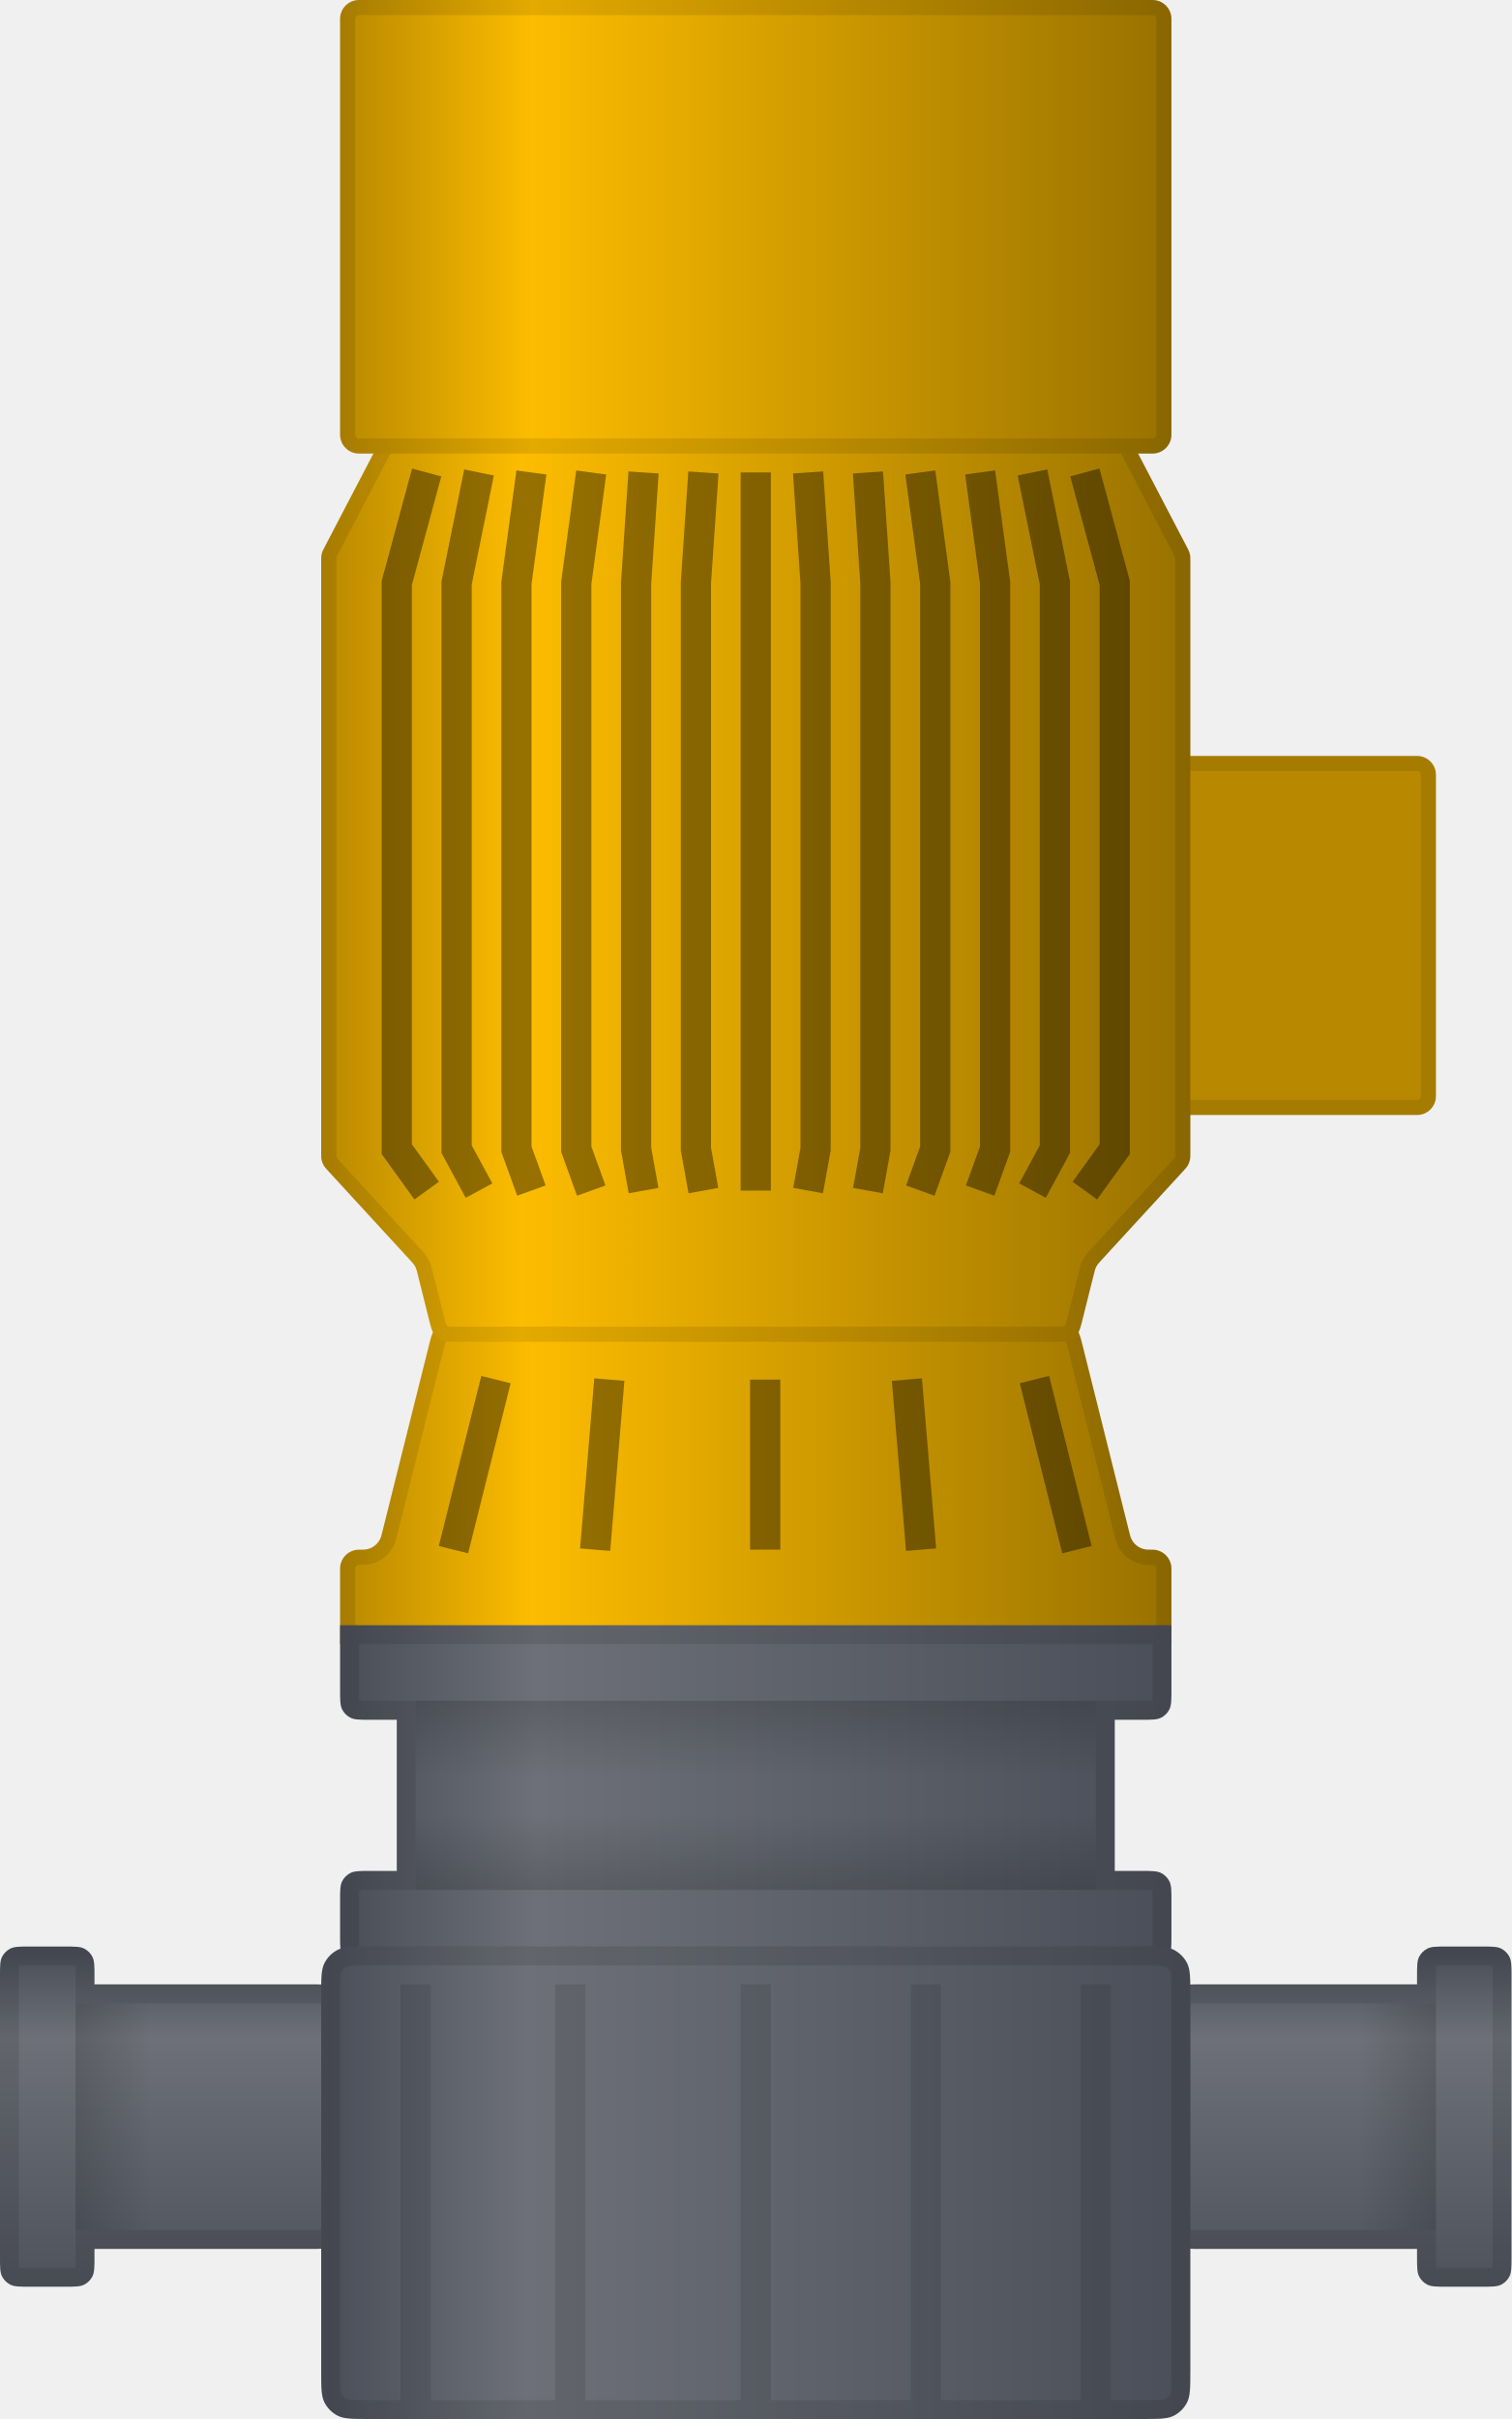
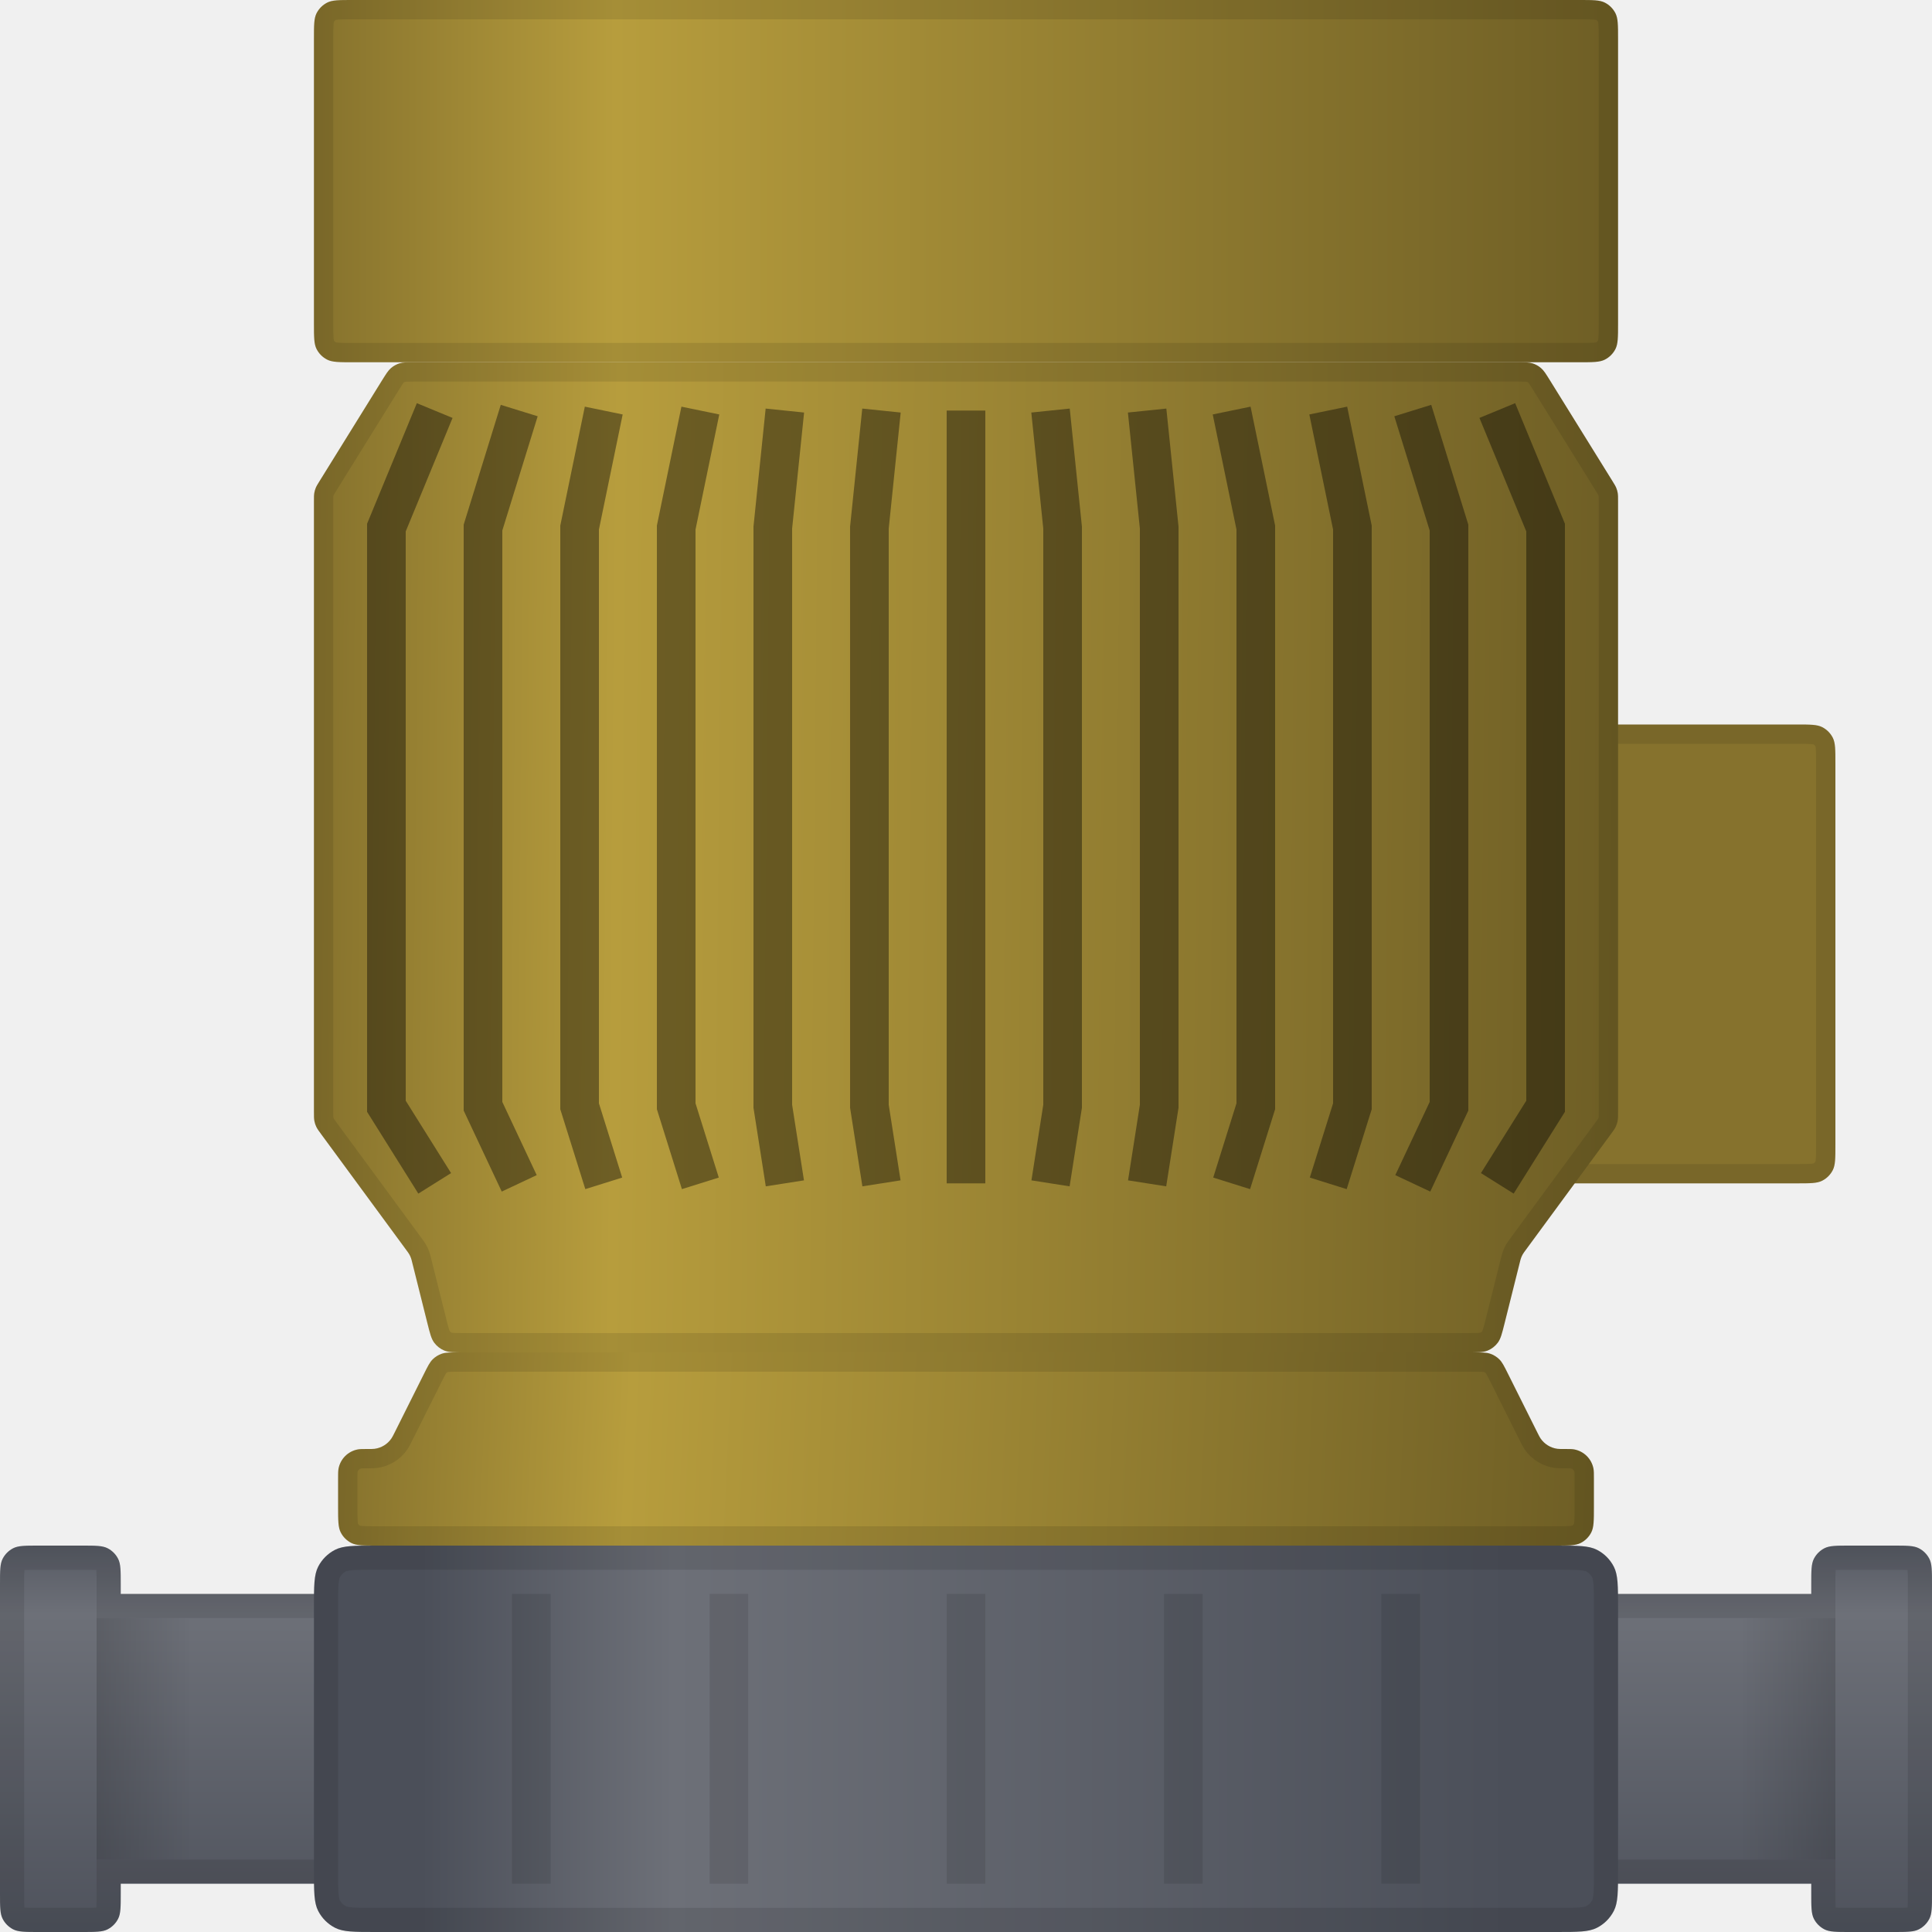
- <svg xmlns="http://www.w3.org/2000/svg" width="80" height="128" viewBox="0 0 80 128" fill="none">
-   <g clip-path="url(#clip0_592_109)">
-     <rect x="61" y="40" width="15" height="19" rx="1" fill="#B88900" />
-     <rect x="61.4" y="40.4" width="14.2" height="18.2" rx="0.6" stroke="black" stroke-opacity="0.1" stroke-width="0.8" />
-     <path fill-rule="evenodd" clip-rule="evenodd" d="M22.697 71.212C22.805 70.779 22.86 70.562 22.98 70.401C23.087 70.258 23.23 70.147 23.393 70.078C23.579 70 23.803 70 24.249 70L55.751 70C56.197 70 56.421 70 56.607 70.078C56.77 70.147 56.913 70.258 57.02 70.401C57.141 70.562 57.195 70.779 57.303 71.212L59.787 81.149C59.809 81.238 59.821 81.282 59.834 81.321C59.962 81.699 60.302 81.964 60.699 81.997C60.74 82 60.786 82 60.877 82C60.991 82 61.048 82 61.096 82.005C61.572 82.051 61.949 82.427 61.995 82.903C62 82.952 62 83.009 62 83.123L62 87L18 87L18 83.123C18 83.009 18 82.952 18.005 82.903C18.051 82.427 18.427 82.051 18.904 82.005C18.952 82 19.009 82 19.123 82C19.214 82 19.26 82 19.301 81.997C19.698 81.964 20.038 81.699 20.166 81.321C20.18 81.282 20.191 81.238 20.213 81.149L22.697 71.212Z" fill="url(#paint0_linear_592_109)" />
-     <path d="M18.4 83.123C18.4 83 18.4 82.966 18.402 82.942C18.43 82.657 18.657 82.43 18.942 82.402C18.966 82.4 19 82.4 19.123 82.4C19.207 82.4 19.272 82.4 19.333 82.395C19.89 82.35 20.366 81.978 20.545 81.449C20.564 81.391 20.58 81.328 20.601 81.246L23.085 71.309C23.202 70.84 23.24 70.722 23.301 70.641C23.365 70.555 23.451 70.489 23.549 70.447C23.642 70.408 23.766 70.4 24.249 70.4L55.751 70.4C56.234 70.4 56.358 70.408 56.451 70.447C56.55 70.489 56.635 70.555 56.699 70.641C56.76 70.722 56.798 70.84 56.915 71.309L59.399 81.246C59.42 81.328 59.435 81.391 59.455 81.449C59.634 81.978 60.111 82.35 60.667 82.395C60.728 82.4 60.793 82.4 60.877 82.4C61 82.4 61.034 82.4 61.058 82.402C61.343 82.43 61.57 82.657 61.598 82.942C61.6 82.966 61.6 83 61.6 83.123L61.6 86.6L18.4 86.6L18.4 83.123Z" stroke="black" stroke-opacity="0.1" stroke-width="0.8" />
-     <path fill-rule="evenodd" clip-rule="evenodd" d="M22.099 67.395C22.062 67.248 22.044 67.174 22.015 67.105C21.989 67.044 21.958 66.985 21.921 66.93C21.879 66.868 21.827 66.812 21.725 66.7L17.422 62.016C17.266 61.847 17.188 61.762 17.132 61.665C17.083 61.579 17.047 61.486 17.025 61.389C17 61.28 17 61.164 17 60.934L17 29.688C17 29.541 17 29.468 17.011 29.396C17.02 29.333 17.035 29.27 17.056 29.21C17.08 29.142 17.114 29.077 17.182 28.947L19.837 23.86C20 23.547 20.082 23.391 20.201 23.277C20.306 23.176 20.433 23.1 20.571 23.053C20.727 23 20.903 23 21.255 23L58.745 23C59.097 23 59.273 23 59.429 23.053C59.568 23.1 59.694 23.176 59.799 23.277C59.919 23.391 60 23.547 60.163 23.86L62.818 28.947C62.886 29.077 62.92 29.142 62.944 29.21C62.965 29.27 62.98 29.333 62.99 29.396C63 29.468 63 29.541 63 29.688L63 60.934C63 61.164 63 61.28 62.975 61.389C62.953 61.486 62.917 61.579 62.868 61.665C62.812 61.762 62.734 61.847 62.578 62.016L58.275 66.7C58.173 66.812 58.121 66.868 58.08 66.93C58.042 66.985 58.011 67.044 57.985 67.105C57.956 67.174 57.938 67.248 57.901 67.395L57.303 69.788C57.195 70.221 57.141 70.438 57.02 70.599C56.913 70.742 56.77 70.853 56.607 70.922C56.421 71 56.197 71 55.751 71L24.249 71C23.803 71 23.579 71 23.393 70.922C23.23 70.853 23.087 70.742 22.98 70.599C22.86 70.438 22.805 70.221 22.697 69.788L22.099 67.395Z" fill="url(#paint1_linear_592_109)" />
-     <path d="M17.4 60.934L17.4 29.688C17.4 29.53 17.401 29.491 17.406 29.454C17.412 29.416 17.421 29.378 17.434 29.342C17.446 29.307 17.463 29.271 17.536 29.132L20.191 24.045C20.368 23.707 20.417 23.624 20.477 23.566C20.541 23.506 20.616 23.46 20.699 23.432C20.778 23.405 20.875 23.4 21.256 23.4L58.745 23.4C59.125 23.4 59.222 23.405 59.301 23.432C59.384 23.46 59.46 23.506 59.523 23.566C59.584 23.624 59.633 23.708 59.809 24.045L62.464 29.132C62.536 29.271 62.554 29.307 62.566 29.342C62.579 29.378 62.588 29.416 62.594 29.454C62.599 29.491 62.6 29.53 62.6 29.688L62.6 60.934C62.6 61.182 62.597 61.245 62.585 61.301C62.572 61.359 62.55 61.414 62.52 61.466C62.492 61.515 62.451 61.563 62.283 61.746L57.98 66.43C57.886 66.533 57.81 66.614 57.748 66.706C57.696 66.783 57.652 66.865 57.616 66.951C57.573 67.054 57.548 67.162 57.514 67.298L56.915 69.691C56.798 70.16 56.76 70.278 56.699 70.359C56.635 70.445 56.55 70.511 56.451 70.553C56.358 70.592 56.234 70.6 55.751 70.6L24.249 70.6C23.766 70.6 23.642 70.592 23.549 70.553C23.451 70.511 23.365 70.445 23.301 70.359C23.24 70.278 23.202 70.16 23.085 69.691L22.486 67.298C22.452 67.162 22.427 67.054 22.384 66.951C22.348 66.865 22.304 66.783 22.252 66.706C22.189 66.614 22.114 66.533 22.02 66.43L17.716 61.746C17.548 61.563 17.508 61.515 17.48 61.466C17.45 61.414 17.428 61.359 17.415 61.301C17.402 61.245 17.4 61.182 17.4 60.934Z" stroke="black" stroke-opacity="0.1" stroke-width="0.8" />
-     <path opacity="0.4" d="M22.583 63L21 60.808L21 30.846L22.583 25M25.354 63L24.167 60.808L24.167 30.846L25.354 25M28.125 63L27.333 60.808L27.333 30.846L28.125 25M34.062 63L33.667 60.808L33.667 30.846L34.062 25M40 63L40 60.807L40 30.845L40 25M37.229 63L36.833 60.808L36.833 30.846L37.229 25M31.292 63L30.5 60.808L30.5 30.846L31.292 25M42.771 63L43.167 60.808L43.167 30.846L42.771 25M45.938 63L46.333 60.808L46.333 30.846L45.938 25M48.708 63L49.5 60.808L49.5 30.846L48.708 25M51.875 63L52.667 60.808L52.667 30.846L51.875 25M54.646 63L55.833 60.808L55.833 30.846L54.646 25M57.417 63L59 60.808L59 30.846L57.417 25" stroke="black" stroke-width="1.6" />
-     <path opacity="0.4" d="M40.5 73V82M32.25 73L31.5 82M48 73L48.75 82M26.25 73L24 82M54.75 73L57 82" stroke="black" stroke-width="1.6" />
-     <path d="M18 86H62V89.4C62 89.96 62 90.24 61.891 90.454C61.795 90.642 61.642 90.795 61.454 90.891C61.24 91 60.96 91 60.4 91H59V99H60.4C60.96 99 61.24 99 61.454 99.109C61.642 99.205 61.795 99.358 61.891 99.546C62 99.76 62 100.04 62 100.6V102.4C62 102.96 62 103.24 61.891 103.454C61.795 103.642 61.642 103.795 61.454 103.891C61.24 104 60.96 104 60.4 104H19.6C19.04 104 18.76 104 18.546 103.891C18.358 103.795 18.205 103.642 18.109 103.454C18 103.24 18 102.96 18 102.4V100.6C18 100.04 18 99.76 18.109 99.546C18.205 99.358 18.358 99.205 18.546 99.109C18.76 99 19.04 99 19.6 99H21V91H19.6C19.04 91 18.76 91 18.546 90.891C18.358 90.795 18.205 90.642 18.109 90.454C18 90.24 18 89.96 18 89.4V86Z" fill="url(#paint2_linear_592_109)" />
-     <path d="M61.5 86.5V89.4C61.5 89.688 61.5 89.874 61.488 90.016C61.477 90.151 61.458 90.202 61.445 90.227C61.397 90.321 61.321 90.397 61.227 90.445C61.202 90.458 61.151 90.477 61.016 90.488C60.874 90.5 60.688 90.5 60.4 90.5H58.5V99.5H60.4C60.688 99.5 60.874 99.5 61.016 99.512C61.151 99.523 61.202 99.542 61.227 99.555C61.321 99.603 61.397 99.679 61.445 99.773C61.458 99.798 61.477 99.849 61.488 99.984C61.5 100.126 61.5 100.312 61.5 100.6V102.4C61.5 102.688 61.5 102.874 61.488 103.016C61.477 103.151 61.458 103.202 61.445 103.227C61.397 103.321 61.321 103.397 61.227 103.445C61.202 103.458 61.151 103.477 61.016 103.488C60.874 103.5 60.688 103.5 60.4 103.5H19.6C19.312 103.5 19.126 103.5 18.984 103.488C18.849 103.477 18.798 103.458 18.773 103.445C18.679 103.397 18.603 103.321 18.555 103.227C18.542 103.202 18.523 103.151 18.512 103.016C18.5 102.874 18.5 102.688 18.5 102.4V100.6C18.5 100.312 18.5 100.126 18.512 99.984C18.523 99.849 18.542 99.798 18.555 99.773C18.603 99.679 18.679 99.603 18.773 99.555C18.798 99.542 18.849 99.523 18.984 99.512C19.126 99.5 19.312 99.5 19.6 99.5H21.5V90.5H19.6C19.312 90.5 19.126 90.5 18.984 90.488C18.849 90.477 18.798 90.458 18.773 90.445C18.679 90.397 18.603 90.321 18.555 90.227C18.542 90.202 18.523 90.151 18.512 90.016C18.5 89.874 18.5 89.688 18.5 89.4V86.5H61.5Z" stroke="black" stroke-opacity="0.1" />
-     <path d="M62 106.6C62 106.04 62 105.76 62.109 105.546C62.205 105.358 62.358 105.205 62.546 105.109C62.76 105 63.04 105 63.6 105L75 105L75 104.6C75 104.04 75 103.76 75.109 103.546C75.205 103.358 75.358 103.205 75.546 103.109C75.76 103 76.04 103 76.6 103L78.4 103C78.96 103 79.24 103 79.454 103.109C79.642 103.205 79.795 103.358 79.891 103.546C80 103.76 80 104.04 80 104.6L80 119.4C80 119.96 80 120.24 79.891 120.454C79.795 120.642 79.642 120.795 79.454 120.891C79.24 121 78.96 121 78.4 121L76.6 121C76.04 121 75.76 121 75.546 120.891C75.358 120.795 75.205 120.642 75.109 120.454C75 120.24 75 119.96 75 119.4L75 119L63.6 119C63.04 119 62.76 119 62.546 118.891C62.358 118.795 62.205 118.642 62.109 118.454C62 118.24 62 117.96 62 117.4L62 106.6Z" fill="url(#paint3_linear_592_109)" />
-     <path d="M62.5 117.4L62.5 106.6C62.5 106.312 62.5 106.126 62.512 105.984C62.523 105.849 62.542 105.798 62.555 105.773C62.603 105.679 62.679 105.603 62.773 105.555C62.798 105.542 62.849 105.523 62.984 105.512C63.126 105.5 63.312 105.5 63.6 105.5L75.5 105.5L75.5 104.6C75.5 104.312 75.5 104.126 75.512 103.984C75.523 103.849 75.542 103.798 75.555 103.773C75.603 103.679 75.679 103.603 75.773 103.555C75.798 103.542 75.849 103.523 75.984 103.512C76.126 103.5 76.312 103.5 76.6 103.5L78.4 103.5C78.688 103.5 78.874 103.5 79.016 103.512C79.151 103.523 79.202 103.542 79.227 103.555C79.321 103.603 79.397 103.679 79.445 103.773C79.458 103.798 79.477 103.849 79.488 103.984C79.5 104.126 79.5 104.312 79.5 104.6L79.5 119.4C79.5 119.688 79.5 119.874 79.488 120.016C79.477 120.151 79.458 120.202 79.445 120.227C79.397 120.321 79.321 120.397 79.227 120.445C79.202 120.458 79.151 120.477 79.016 120.488C78.874 120.5 78.688 120.5 78.4 120.5L76.6 120.5C76.312 120.5 76.126 120.5 75.984 120.488C75.849 120.477 75.798 120.458 75.773 120.445C75.679 120.397 75.603 120.321 75.555 120.227C75.542 120.202 75.523 120.151 75.512 120.016C75.5 119.874 75.5 119.688 75.5 119.4L75.5 118.5L63.6 118.5C63.312 118.5 63.126 118.5 62.984 118.488C62.849 118.477 62.798 118.458 62.773 118.445C62.679 118.397 62.603 118.321 62.555 118.227C62.542 118.202 62.523 118.151 62.512 118.016C62.5 117.874 62.5 117.688 62.5 117.4Z" stroke="black" stroke-opacity="0.1" />
-     <path d="M18 106.6C18 106.04 18 105.76 17.891 105.546C17.795 105.358 17.642 105.205 17.454 105.109C17.24 105 16.96 105 16.4 105L5 105L5 104.6C5 104.04 5 103.76 4.891 103.546C4.795 103.358 4.642 103.205 4.454 103.109C4.24 103 3.96 103 3.4 103L1.6 103C1.04 103 0.76 103 0.546 103.109C0.358 103.205 0.205 103.358 0.109 103.546C7.53588e-07 103.76 7.41347e-07 104.04 7.16867e-07 104.6L6.99382e-08 119.4C4.54576e-08 119.96 3.32172e-08 120.24 0.109 120.454C0.205 120.642 0.358 120.795 0.546 120.891C0.76 121 1.04 121 1.6 121L3.4 121C3.96 121 4.24 121 4.454 120.891C4.642 120.795 4.795 120.642 4.891 120.454C5 120.24 5 119.96 5 119.4L5 119L16.4 119C16.96 119 17.24 119 17.454 118.891C17.642 118.795 17.795 118.642 17.891 118.454C18 118.24 18 117.96 18 117.4L18 106.6Z" fill="url(#paint4_linear_592_109)" />
-     <path d="M17.5 117.4L17.5 106.6C17.5 106.312 17.5 106.126 17.488 105.984C17.477 105.849 17.458 105.798 17.445 105.773C17.397 105.679 17.321 105.603 17.227 105.555C17.202 105.542 17.151 105.523 17.016 105.512C16.874 105.5 16.688 105.5 16.4 105.5L4.5 105.5L4.5 104.6C4.5 104.312 4.5 104.126 4.488 103.984C4.477 103.849 4.458 103.798 4.445 103.773C4.397 103.679 4.321 103.603 4.227 103.555C4.202 103.542 4.151 103.523 4.016 103.512C3.874 103.5 3.688 103.5 3.4 103.5L1.6 103.5C1.312 103.5 1.126 103.5 0.984 103.512C0.849 103.523 0.798 103.542 0.773 103.555C0.679 103.603 0.603 103.679 0.555 103.773C0.542 103.798 0.523 103.849 0.512 103.984C0.5 104.126 0.5 104.312 0.5 104.6L0.5 119.4C0.5 119.688 0.5 119.874 0.512 120.016C0.523 120.151 0.542 120.202 0.555 120.227C0.603 120.321 0.679 120.397 0.773 120.445C0.798 120.458 0.849 120.477 0.984 120.488C1.126 120.5 1.312 120.5 1.6 120.5L3.4 120.5C3.688 120.5 3.874 120.5 4.016 120.488C4.151 120.477 4.202 120.458 4.227 120.445C4.321 120.397 4.397 120.321 4.445 120.227C4.458 120.202 4.477 120.151 4.488 120.016C4.5 119.874 4.5 119.688 4.5 119.4L4.5 118.5L16.4 118.5C16.688 118.5 16.874 118.5 17.016 118.488C17.151 118.477 17.202 118.458 17.227 118.445C17.321 118.397 17.397 118.321 17.445 118.227C17.458 118.202 17.477 118.151 17.488 118.016C17.5 117.874 17.5 117.688 17.5 117.4Z" stroke="black" stroke-opacity="0.1" />
-     <rect x="18" width="44" height="24" rx="1" fill="url(#paint5_linear_592_109)" />
-     <rect x="18.4" y="0.4" width="43.2" height="23.2" rx="0.6" stroke="black" stroke-opacity="0.1" stroke-width="0.8" />
-     <path d="M17 105.56C17 104.664 17 104.216 17.174 103.874C17.328 103.573 17.573 103.328 17.874 103.174C18.216 103 18.664 103 19.56 103H60.44C61.336 103 61.784 103 62.126 103.174C62.427 103.328 62.672 103.573 62.826 103.874C63 104.216 63 104.664 63 105.56V125.44C63 126.336 63 126.784 62.826 127.126C62.672 127.427 62.427 127.672 62.126 127.826C61.784 128 61.336 128 60.44 128H19.56C18.664 128 18.216 128 17.874 127.826C17.573 127.672 17.328 127.427 17.174 127.126C17 126.784 17 126.336 17 125.44V105.56Z" fill="url(#paint6_linear_592_109)" />
-     <path d="M19.56 103.5H60.44C60.897 103.5 61.209 103.501 61.45 103.521C61.686 103.54 61.81 103.575 61.899 103.62C62.106 103.726 62.274 103.894 62.38 104.101C62.425 104.189 62.46 104.314 62.48 104.55C62.499 104.791 62.5 105.104 62.5 105.56V125.44C62.5 125.896 62.499 126.209 62.48 126.45C62.46 126.686 62.425 126.811 62.38 126.899C62.274 127.106 62.106 127.274 61.899 127.38C61.81 127.425 61.686 127.46 61.45 127.479C61.209 127.499 60.897 127.5 60.44 127.5H19.56C19.104 127.5 18.791 127.499 18.55 127.479C18.314 127.46 18.189 127.425 18.101 127.38C17.894 127.274 17.726 127.106 17.62 126.899C17.575 126.811 17.54 126.686 17.52 126.45C17.501 126.209 17.5 125.896 17.5 125.44V105.56C17.5 105.104 17.501 104.791 17.52 104.55C17.54 104.314 17.575 104.189 17.62 104.101C17.726 103.894 17.894 103.726 18.101 103.62C18.189 103.575 18.314 103.54 18.55 103.521C18.671 103.511 18.809 103.505 18.975 103.503L19.56 103.5Z" stroke="black" stroke-opacity="0.1" />
-     <path opacity="0.1" d="M40 105V127M30.182 105V127M49 105V127M22 105V127M58 105V127" stroke="black" stroke-width="1.6" />
-     <rect x="22" y="96" width="36" height="4" fill="url(#paint7_linear_592_109)" fill-opacity="0.15" />
-     <rect x="22" y="90" width="36" height="4" fill="url(#paint8_linear_592_109)" fill-opacity="0.15" />
-     <path d="M76 106L76 118L72 118L72 106L76 106Z" fill="url(#paint9_linear_592_109)" fill-opacity="0.15" />
-     <path d="M4 106L4 118L8 118L8 106L4 106Z" fill="url(#paint10_linear_592_109)" fill-opacity="0.15" />
-   </g>
+ <svg xmlns="http://www.w3.org/2000/svg" width="80" height="80" viewBox="0 0 80 80" fill="none">
+   <path d="M56 31.6C56 31.04 56 30.76 56.109 30.546C56.205 30.358 56.358 30.205 56.546 30.109C56.76 30 57.04 30 57.6 30H74.4C74.96 30 75.24 30 75.454 30.109C75.642 30.205 75.795 30.358 75.891 30.546C76 30.76 76 31.04 76 31.6V47.4C76 47.96 76 48.24 75.891 48.454C75.795 48.642 75.642 48.795 75.454 48.891C75.24 49 74.96 49 74.4 49H57.6C57.04 49 56.76 49 56.546 48.891C56.358 48.795 56.205 48.642 56.109 48.454C56 48.24 56 47.96 56 47.4V31.6Z" fill="#86722D" />
+   <path d="M57.6 30.4H74.4C74.687 30.4 74.878 30.4 75.024 30.412C75.166 30.424 75.231 30.445 75.272 30.466C75.385 30.523 75.477 30.615 75.534 30.727C75.555 30.769 75.576 30.834 75.588 30.976C75.6 31.122 75.6 31.313 75.6 31.6V47.4C75.6 47.687 75.6 47.878 75.588 48.024C75.576 48.166 75.555 48.231 75.534 48.273C75.477 48.385 75.385 48.477 75.272 48.534C75.231 48.555 75.166 48.576 75.024 48.588C74.878 48.6 74.687 48.6 74.4 48.6H57.6C57.313 48.6 57.122 48.6 56.976 48.588C56.834 48.576 56.769 48.555 56.727 48.534C56.615 48.477 56.523 48.385 56.466 48.273C56.445 48.231 56.424 48.166 56.412 48.024C56.4 47.878 56.4 47.687 56.4 47.4V31.6C56.4 31.313 56.4 31.122 56.412 30.976C56.424 30.834 56.445 30.769 56.466 30.727C56.523 30.615 56.615 30.523 56.727 30.466C56.769 30.445 56.834 30.424 56.976 30.412C57.122 30.4 57.313 30.4 57.6 30.4Z" stroke="black" stroke-opacity="0.1" stroke-width="0.8" />
+   <path fill-rule="evenodd" clip-rule="evenodd" d="M17.558 56.885C17.718 56.563 17.799 56.403 17.918 56.286C18.024 56.182 18.152 56.103 18.292 56.055C18.45 56 18.63 56 18.989 56L61.011 56C61.37 56 61.55 56 61.708 56.055C61.848 56.103 61.976 56.182 62.082 56.286C62.201 56.403 62.282 56.563 62.442 56.885L63.658 59.317C63.721 59.443 63.753 59.506 63.789 59.56C63.95 59.797 64.204 59.954 64.488 59.992C64.553 60 64.623 60 64.764 60C64.983 60 65.093 60 65.184 60.017C65.59 60.093 65.907 60.41 65.983 60.816C66 60.907 66 61.017 66 61.236L66 62.4C66 62.96 66 63.24 65.891 63.454C65.795 63.642 65.642 63.795 65.454 63.891C65.24 64 64.96 64 64.4 64L15.6 64C15.04 64 14.76 64 14.546 63.891C14.358 63.795 14.205 63.642 14.109 63.454C14 63.24 14 62.96 14 62.4L14 61.236C14 61.017 14 60.907 14.017 60.816C14.093 60.41 14.41 60.093 14.816 60.017C14.907 60 15.017 60 15.236 60C15.377 60 15.447 60 15.512 59.992C15.796 59.954 16.05 59.797 16.21 59.56C16.247 59.506 16.279 59.443 16.342 59.317L17.558 56.885Z" fill="url(#paint0_linear_592_109)" />
+   <path d="M14.4 62.4L14.4 61.236C14.4 60.999 14.402 60.935 14.41 60.89C14.456 60.646 14.646 60.456 14.89 60.41C14.935 60.402 14.999 60.4 15.236 60.4C15.366 60.4 15.467 60.4 15.565 60.388C15.962 60.336 16.318 60.116 16.542 59.784C16.597 59.703 16.641 59.611 16.699 59.495L17.916 57.063C18.09 56.717 18.138 56.63 18.198 56.571C18.262 56.509 18.339 56.462 18.423 56.433C18.503 56.405 18.602 56.4 18.989 56.4L61.011 56.4C61.398 56.4 61.497 56.405 61.577 56.433C61.661 56.462 61.738 56.509 61.802 56.571C61.862 56.63 61.91 56.717 62.084 57.063L63.301 59.496C63.359 59.612 63.403 59.703 63.458 59.784C63.682 60.116 64.038 60.336 64.436 60.388C64.532 60.4 64.634 60.4 64.764 60.4C65.001 60.4 65.065 60.402 65.11 60.41C65.354 60.456 65.544 60.646 65.59 60.89C65.598 60.935 65.6 60.999 65.6 61.236L65.6 62.4C65.6 62.687 65.6 62.878 65.588 63.024C65.576 63.166 65.555 63.231 65.534 63.273C65.477 63.385 65.385 63.477 65.272 63.534C65.231 63.555 65.166 63.576 65.024 63.588C64.878 63.6 64.687 63.6 64.4 63.6L15.6 63.6C15.313 63.6 15.122 63.6 14.976 63.588C14.834 63.576 14.769 63.555 14.727 63.534C14.615 63.477 14.523 63.385 14.466 63.273C14.445 63.231 14.424 63.166 14.412 63.024C14.4 62.878 14.4 62.687 14.4 62.4Z" stroke="black" stroke-opacity="0.1" stroke-width="0.8" />
+   <path fill-rule="evenodd" clip-rule="evenodd" d="M17.076 52.306C17.048 52.191 17.034 52.134 17.013 52.08C16.995 52.031 16.973 51.984 16.947 51.939C16.918 51.888 16.883 51.841 16.813 51.746L13.311 46.98C13.195 46.823 13.138 46.745 13.097 46.659C13.06 46.582 13.034 46.502 13.018 46.418C13 46.325 13 46.227 13 46.033L13 20.751C13 20.581 13 20.497 13.014 20.414C13.026 20.341 13.047 20.27 13.075 20.201C13.106 20.124 13.151 20.052 13.241 19.908L15.816 15.756C15.988 15.48 16.073 15.342 16.19 15.242C16.293 15.153 16.413 15.087 16.542 15.046C16.689 15 16.851 15 17.176 15L62.824 15C63.149 15 63.312 15 63.458 15.046C63.588 15.087 63.708 15.153 63.81 15.242C63.927 15.342 64.013 15.48 64.184 15.756L66.76 19.908C66.849 20.052 66.894 20.124 66.925 20.201C66.954 20.27 66.974 20.341 66.986 20.414C67 20.497 67 20.581 67 20.751L67 46.033C67 46.227 67 46.325 66.982 46.418C66.966 46.502 66.939 46.582 66.903 46.659C66.862 46.745 66.805 46.823 66.689 46.98L63.187 51.746C63.117 51.841 63.082 51.888 63.053 51.939C63.028 51.984 63.005 52.031 62.987 52.08C62.966 52.134 62.952 52.191 62.924 52.306L62.303 54.788C62.195 55.221 62.141 55.438 62.02 55.599C61.913 55.742 61.77 55.853 61.607 55.922C61.421 56 61.197 56 60.751 56L19.249 56C18.803 56 18.579 56 18.393 55.922C18.23 55.853 18.087 55.742 17.98 55.599C17.86 55.438 17.805 55.221 17.697 54.788L17.076 52.306Z" fill="url(#paint1_linear_592_109)" />
+   <path d="M13.4 46.032L13.4 20.751C13.4 20.569 13.401 20.522 13.408 20.48C13.416 20.437 13.428 20.394 13.445 20.352C13.461 20.313 13.484 20.273 13.58 20.118L16.156 15.968C16.341 15.67 16.391 15.595 16.45 15.545C16.512 15.492 16.584 15.452 16.662 15.428C16.736 15.405 16.825 15.4 17.176 15.4L62.824 15.4C63.175 15.4 63.264 15.405 63.338 15.428C63.416 15.452 63.488 15.492 63.55 15.545C63.609 15.595 63.659 15.67 63.844 15.968L66.42 20.118C66.516 20.273 66.54 20.313 66.556 20.352C66.573 20.394 66.584 20.437 66.592 20.48C66.599 20.522 66.6 20.569 66.6 20.751L66.6 46.032C66.6 46.242 66.598 46.295 66.589 46.343C66.579 46.393 66.564 46.441 66.542 46.487C66.521 46.531 66.491 46.575 66.367 46.743L62.864 51.51C62.8 51.597 62.748 51.666 62.705 51.741C62.669 51.804 62.639 51.871 62.613 51.938C62.583 52.02 62.562 52.103 62.535 52.209L61.915 54.691C61.798 55.16 61.76 55.278 61.699 55.359C61.635 55.445 61.55 55.511 61.451 55.553C61.358 55.592 61.234 55.6 60.751 55.6L19.249 55.6C18.766 55.6 18.642 55.592 18.549 55.553C18.451 55.511 18.365 55.445 18.301 55.359C18.24 55.278 18.202 55.16 18.085 54.691L17.465 52.209C17.439 52.103 17.418 52.02 17.387 51.938C17.361 51.871 17.331 51.804 17.295 51.741C17.252 51.666 17.2 51.596 17.136 51.509L13.633 46.743C13.509 46.575 13.479 46.531 13.458 46.487C13.436 46.441 13.421 46.393 13.411 46.343C13.402 46.295 13.4 46.242 13.4 46.032Z" stroke="black" stroke-opacity="0.1" stroke-width="0.8" />
+   <path opacity="0.4" d="M18 49L16 45.808L16 21.846L18 17M21.5 49L20 45.808L20 21.846L21.5 17M25 49L24 45.808L24 21.846L25 17M32.5 49L32 45.808L32 21.846L32.5 17M40 49L40 45.807L40 21.845L40 17M36.5 49L36 45.808L36 21.846L36.5 17M29 49L28 45.808L28 21.846L29 17M43.5 49L44 45.808L44 21.846L43.5 17M47.5 49L48 45.808L48 21.846L47.5 17M51 49L52 45.808L52 21.846L51 17M55 49L56 45.808L56 21.846L55 17M58.5 49L60 45.808L60 21.846L58.5 17M62 49L64 45.808L64 21.846L62 17" stroke="black" stroke-width="1.6" />
+   <path d="M60 67.6C60 67.04 60 66.76 60.109 66.546C60.205 66.358 60.358 66.205 60.546 66.109C60.76 66 61.04 66 61.6 66L75 66L75 65.6C75 65.04 75 64.76 75.109 64.546C75.205 64.358 75.358 64.205 75.546 64.109C75.76 64 76.04 64 76.6 64L78.4 64C78.96 64 79.24 64 79.454 64.109C79.642 64.205 79.795 64.358 79.891 64.546C80 64.76 80 65.04 80 65.6L80 78.4C80 78.96 80 79.24 79.891 79.454C79.795 79.642 79.642 79.795 79.454 79.891C79.24 80 78.96 80 78.4 80L76.6 80C76.04 80 75.76 80 75.546 79.891C75.358 79.795 75.205 79.642 75.109 79.454C75 79.24 75 78.96 75 78.4L75 78L61.6 78C61.04 78 60.76 78 60.546 77.891C60.358 77.795 60.205 77.642 60.109 77.454C60 77.24 60 76.96 60 76.4L60 67.6Z" fill="url(#paint2_linear_592_109)" />
+   <path d="M60.5 76.4L60.5 67.6C60.5 67.312 60.5 67.126 60.512 66.984C60.523 66.849 60.542 66.798 60.555 66.773C60.603 66.679 60.679 66.603 60.773 66.555C60.798 66.542 60.849 66.523 60.984 66.512C61.126 66.5 61.312 66.5 61.6 66.5L75.5 66.5L75.5 65.6C75.5 65.312 75.5 65.126 75.512 64.984C75.523 64.849 75.542 64.798 75.555 64.773C75.603 64.679 75.679 64.603 75.773 64.555C75.798 64.542 75.849 64.523 75.984 64.512C76.126 64.5 76.312 64.5 76.6 64.5L78.4 64.5C78.688 64.5 78.874 64.5 79.016 64.512C79.151 64.523 79.202 64.542 79.227 64.555C79.321 64.603 79.397 64.679 79.445 64.773C79.458 64.798 79.477 64.849 79.488 64.984C79.5 65.126 79.5 65.312 79.5 65.6L79.5 78.4C79.5 78.688 79.5 78.874 79.488 79.016C79.477 79.151 79.458 79.202 79.445 79.227C79.397 79.321 79.321 79.397 79.227 79.445C79.202 79.458 79.151 79.477 79.016 79.488C78.874 79.5 78.688 79.5 78.4 79.5L76.6 79.5C76.312 79.5 76.126 79.5 75.984 79.488C75.849 79.477 75.798 79.458 75.773 79.445C75.679 79.397 75.603 79.321 75.555 79.227C75.542 79.202 75.523 79.151 75.512 79.016C75.5 78.874 75.5 78.688 75.5 78.4L75.5 77.5L61.6 77.5C61.312 77.5 61.126 77.5 60.984 77.488C60.849 77.477 60.798 77.458 60.773 77.445C60.679 77.397 60.603 77.321 60.555 77.227C60.542 77.202 60.523 77.151 60.512 77.016C60.5 76.874 60.5 76.688 60.5 76.4Z" stroke="black" stroke-opacity="0.1" />
+   <path d="M20 67.6C20 67.04 20 66.76 19.891 66.546C19.795 66.358 19.642 66.205 19.454 66.109C19.24 66 18.96 66 18.4 66L5 66L5 65.6C5 65.04 5 64.76 4.891 64.546C4.795 64.358 4.642 64.205 4.454 64.109C4.24 64 3.96 64 3.4 64L1.6 64C1.04 64 0.76 64 0.546 64.109C0.358 64.205 0.205 64.358 0.109 64.546C6.66165e-07 64.76 6.53925e-07 65.04 6.29444e-07 65.6L6.99382e-08 78.4C4.54576e-08 78.96 3.32172e-08 79.24 0.109 79.454C0.205 79.642 0.358 79.795 0.546 79.891C0.76 80 1.04 80 1.6 80L3.4 80C3.96 80 4.24 80 4.454 79.891C4.642 79.795 4.795 79.642 4.891 79.454C5 79.24 5 78.96 5 78.4L5 78L18.4 78C18.96 78 19.24 78 19.454 77.891C19.642 77.795 19.795 77.642 19.891 77.454C20 77.24 20 76.96 20 76.4L20 67.6Z" fill="url(#paint3_linear_592_109)" />
+   <path d="M19.5 76.4L19.5 67.6C19.5 67.312 19.5 67.126 19.488 66.984C19.477 66.849 19.458 66.798 19.445 66.773C19.397 66.679 19.321 66.603 19.227 66.555C19.202 66.542 19.151 66.523 19.016 66.512C18.874 66.5 18.688 66.5 18.4 66.5L4.5 66.5L4.5 65.6C4.5 65.312 4.5 65.126 4.488 64.984C4.477 64.849 4.458 64.798 4.445 64.773C4.397 64.679 4.321 64.603 4.227 64.555C4.202 64.542 4.151 64.523 4.016 64.512C3.874 64.5 3.688 64.5 3.4 64.5L1.6 64.5C1.312 64.5 1.126 64.5 0.984 64.512C0.849 64.523 0.798 64.542 0.773 64.555C0.679 64.603 0.603 64.679 0.555 64.773C0.542 64.798 0.523 64.849 0.512 64.984C0.5 65.126 0.5 65.312 0.5 65.6L0.5 78.4C0.5 78.688 0.5 78.874 0.512 79.016C0.523 79.151 0.542 79.202 0.555 79.227C0.603 79.321 0.679 79.397 0.773 79.445C0.798 79.458 0.849 79.477 0.984 79.488C1.126 79.5 1.312 79.5 1.6 79.5L3.4 79.5C3.688 79.5 3.874 79.5 4.016 79.488C4.151 79.477 4.202 79.458 4.227 79.445C4.321 79.397 4.397 79.321 4.445 79.227C4.458 79.202 4.477 79.151 4.488 79.016C4.5 78.874 4.5 78.688 4.5 78.4L4.5 77.5L18.4 77.5C18.688 77.5 18.874 77.5 19.016 77.488C19.151 77.477 19.202 77.458 19.227 77.445C19.321 77.397 19.397 77.321 19.445 77.227C19.458 77.202 19.477 77.151 19.488 77.016C19.5 76.874 19.5 76.688 19.5 76.4Z" stroke="black" stroke-opacity="0.1" />
+   <path d="M13 1.6C13 1.04 13 0.76 13.109 0.546C13.205 0.358 13.358 0.205 13.546 0.109C13.76 0 14.04 0 14.6 0H65.4C65.96 0 66.24 0 66.454 0.109C66.642 0.205 66.795 0.358 66.891 0.546C67 0.76 67 1.04 67 1.6V13.4C67 13.96 67 14.24 66.891 14.454C66.795 14.642 66.642 14.795 66.454 14.891C66.24 15 65.96 15 65.4 15H14.6C14.04 15 13.76 15 13.546 14.891C13.358 14.795 13.205 14.642 13.109 14.454C13 14.24 13 13.96 13 13.4V1.6Z" fill="url(#paint4_linear_592_109)" />
+   <path d="M14.6 0.4H65.4C65.687 0.4 65.878 0.4 66.024 0.412C66.166 0.424 66.231 0.445 66.272 0.466C66.385 0.523 66.477 0.615 66.534 0.728C66.555 0.769 66.576 0.834 66.588 0.976C66.6 1.122 66.6 1.313 66.6 1.6V13.4C66.6 13.687 66.6 13.878 66.588 14.024C66.576 14.166 66.555 14.231 66.534 14.273C66.477 14.385 66.385 14.477 66.272 14.534C66.231 14.555 66.166 14.576 66.024 14.588C65.878 14.6 65.687 14.6 65.4 14.6H14.6C14.313 14.6 14.122 14.6 13.976 14.588C13.834 14.576 13.769 14.555 13.727 14.534C13.615 14.477 13.523 14.385 13.466 14.273C13.445 14.231 13.424 14.166 13.412 14.024C13.4 13.878 13.4 13.687 13.4 13.4V1.6C13.4 1.313 13.4 1.122 13.412 0.976C13.424 0.834 13.445 0.769 13.466 0.728C13.523 0.615 13.615 0.523 13.727 0.466C13.769 0.445 13.834 0.424 13.976 0.412C14.122 0.4 14.313 0.4 14.6 0.4Z" stroke="black" stroke-opacity="0.1" stroke-width="0.8" />
+   <path d="M13 66.56C13 65.664 13 65.216 13.174 64.874C13.328 64.573 13.573 64.328 13.874 64.174C14.216 64 14.664 64 15.56 64H64.44C65.336 64 65.784 64 66.126 64.174C66.427 64.328 66.672 64.573 66.826 64.874C67 65.216 67 65.664 67 66.56V77.44C67 78.336 67 78.784 66.826 79.126C66.672 79.427 66.427 79.672 66.126 79.826C65.784 80 65.336 80 64.44 80H15.56C14.664 80 14.216 80 13.874 79.826C13.573 79.672 13.328 79.427 13.174 79.126C13 78.784 13 78.336 13 77.44V66.56Z" fill="url(#paint5_linear_592_109)" />
+   <path d="M15.56 64.5H64.44C64.897 64.5 65.209 64.501 65.45 64.52C65.686 64.54 65.811 64.575 65.899 64.62C66.106 64.726 66.274 64.894 66.38 65.101C66.425 65.189 66.46 65.314 66.48 65.55C66.499 65.791 66.5 66.103 66.5 66.56V77.44C66.5 77.897 66.499 78.209 66.48 78.45C66.46 78.686 66.425 78.811 66.38 78.899C66.274 79.106 66.106 79.274 65.899 79.38C65.811 79.425 65.686 79.46 65.45 79.48C65.209 79.499 64.897 79.5 64.44 79.5H15.56C15.104 79.5 14.791 79.499 14.55 79.48C14.314 79.46 14.19 79.425 14.101 79.38C13.894 79.274 13.726 79.106 13.62 78.899C13.575 78.811 13.54 78.686 13.521 78.45C13.501 78.209 13.5 77.897 13.5 77.44V66.56C13.5 66.103 13.501 65.791 13.521 65.55C13.54 65.314 13.575 65.189 13.62 65.101C13.726 64.894 13.894 64.726 14.101 64.62C14.19 64.575 14.314 64.54 14.55 64.52C14.791 64.501 15.104 64.5 15.56 64.5Z" stroke="black" stroke-opacity="0.1" />
+   <path opacity="0.1" d="M40 66V78M30.182 66V78M49 66V78M22 66V78M58 66V78" stroke="black" stroke-width="1.6" />
+   <path d="M76 67L76 77L72 77L72 67L76 67Z" fill="url(#paint6_linear_592_109)" fill-opacity="0.15" />
+   <path d="M4 67L4 77L8 77L8 67L4 67Z" fill="url(#paint7_linear_592_109)" fill-opacity="0.15" />
  <defs>
-     <linearGradient id="paint0_linear_592_109" x1="18" y1="78.5" x2="62" y2="78.5" gradientUnits="userSpaceOnUse">
-       <stop stop-color="#B88900" />
-       <stop offset="0.231" stop-color="#FCBC00" />
-       <stop offset="1" stop-color="#987100" />
+     <linearGradient id="paint0_linear_592_109" x1="14" y1="59.805" x2="65.896" y2="62.176" gradientUnits="userSpaceOnUse">
+       <stop stop-color="#86722D" />
+       <stop offset="0.231" stop-color="#B79D3D" />
+       <stop offset="1" stop-color="#6E5E25" />
    </linearGradient>
-     <linearGradient id="paint1_linear_592_109" x1="17" y1="47" x2="63" y2="47" gradientUnits="userSpaceOnUse">
-       <stop stop-color="#B88900" />
-       <stop offset="0.231" stop-color="#FCBC00" />
-       <stop offset="1" stop-color="#987100" />
+     <linearGradient id="paint1_linear_592_109" x1="13" y1="34.5" x2="67" y2="35" gradientUnits="userSpaceOnUse">
+       <stop stop-color="#86722D" />
+       <stop offset="0.231" stop-color="#B79D3D" />
+       <stop offset="1" stop-color="#6E5E25" />
    </linearGradient>
-     <linearGradient id="paint2_linear_592_109" x1="18.421" y1="98.273" x2="61.579" y2="98.273" gradientUnits="userSpaceOnUse">
+     <linearGradient id="paint2_linear_592_109" x1="66.2" y1="81.6" x2="66.2" y2="62.4" gradientUnits="userSpaceOnUse">
+       <stop stop-color="#4B4F59" />
+       <stop offset="0.769" stop-color="#6D7078" />
+       <stop offset="1" stop-color="#4B4F59" />
+     </linearGradient>
+     <linearGradient id="paint3_linear_592_109" x1="13.8" y1="81.6" x2="13.8" y2="62.4" gradientUnits="userSpaceOnUse">
+       <stop stop-color="#4B4F59" />
+       <stop offset="0.769" stop-color="#6D7078" />
+       <stop offset="1" stop-color="#4B4F59" />
+     </linearGradient>
+     <linearGradient id="paint4_linear_592_109" x1="13" y1="8" x2="67" y2="8" gradientUnits="userSpaceOnUse">
+       <stop stop-color="#86722D" />
+       <stop offset="0.231" stop-color="#B79D3D" />
+       <stop offset="1" stop-color="#6E5E25" />
+     </linearGradient>
+     <linearGradient id="paint5_linear_592_109" x1="17.44" y1="72.095" x2="62.56" y2="72.095" gradientUnits="userSpaceOnUse">
      <stop stop-color="#4B4F59" />
      <stop offset="0.231" stop-color="#6D7078" />
      <stop offset="1" stop-color="#4B4F59" />
    </linearGradient>
-     <linearGradient id="paint3_linear_592_109" x1="66.2" y1="122.6" x2="66.2" y2="103.4" gradientUnits="userSpaceOnUse">
-       <stop stop-color="#4B4F59" />
-       <stop offset="0.769" stop-color="#6D7078" />
-       <stop offset="1" stop-color="#4B4F59" />
-     </linearGradient>
-     <linearGradient id="paint4_linear_592_109" x1="13.8" y1="122.6" x2="13.8" y2="103.4" gradientUnits="userSpaceOnUse">
-       <stop stop-color="#4B4F59" />
-       <stop offset="0.769" stop-color="#6D7078" />
-       <stop offset="1" stop-color="#4B4F59" />
-     </linearGradient>
-     <linearGradient id="paint5_linear_592_109" x1="18" y1="12" x2="62" y2="12" gradientUnits="userSpaceOnUse">
-       <stop stop-color="#B88900" />
-       <stop offset="0.231" stop-color="#FCBC00" />
-       <stop offset="1" stop-color="#987100" />
-     </linearGradient>
-     <linearGradient id="paint6_linear_592_109" x1="17.44" y1="116.636" x2="62.56" y2="116.636" gradientUnits="userSpaceOnUse">
-       <stop stop-color="#4B4F59" />
-       <stop offset="0.231" stop-color="#6D7078" />
-       <stop offset="1" stop-color="#4B4F59" />
-     </linearGradient>
-     <linearGradient id="paint7_linear_592_109" x1="40" y1="100" x2="40" y2="96" gradientUnits="userSpaceOnUse">
-       <stop />
-       <stop offset="1" stop-opacity="0" />
-     </linearGradient>
-     <linearGradient id="paint8_linear_592_109" x1="40" y1="94" x2="40" y2="90" gradientUnits="userSpaceOnUse">
+     <linearGradient id="paint6_linear_592_109" x1="72" y1="72.75" x2="76" y2="72.75" gradientUnits="userSpaceOnUse">
      <stop stop-opacity="0" />
      <stop offset="1" />
    </linearGradient>
-     <linearGradient id="paint9_linear_592_109" x1="72" y1="112.75" x2="76" y2="112.75" gradientUnits="userSpaceOnUse">
+     <linearGradient id="paint7_linear_592_109" x1="8" y1="72.75" x2="4" y2="72.75" gradientUnits="userSpaceOnUse">
      <stop stop-opacity="0" />
      <stop offset="1" />
    </linearGradient>
-     <linearGradient id="paint10_linear_592_109" x1="8" y1="112.75" x2="4" y2="112.75" gradientUnits="userSpaceOnUse">
-       <stop stop-opacity="0" />
-       <stop offset="1" />
-     </linearGradient>
-     <clipPath id="clip0_592_109">
-       <rect width="80" height="128" fill="white" />
-     </clipPath>
  </defs>
</svg>
